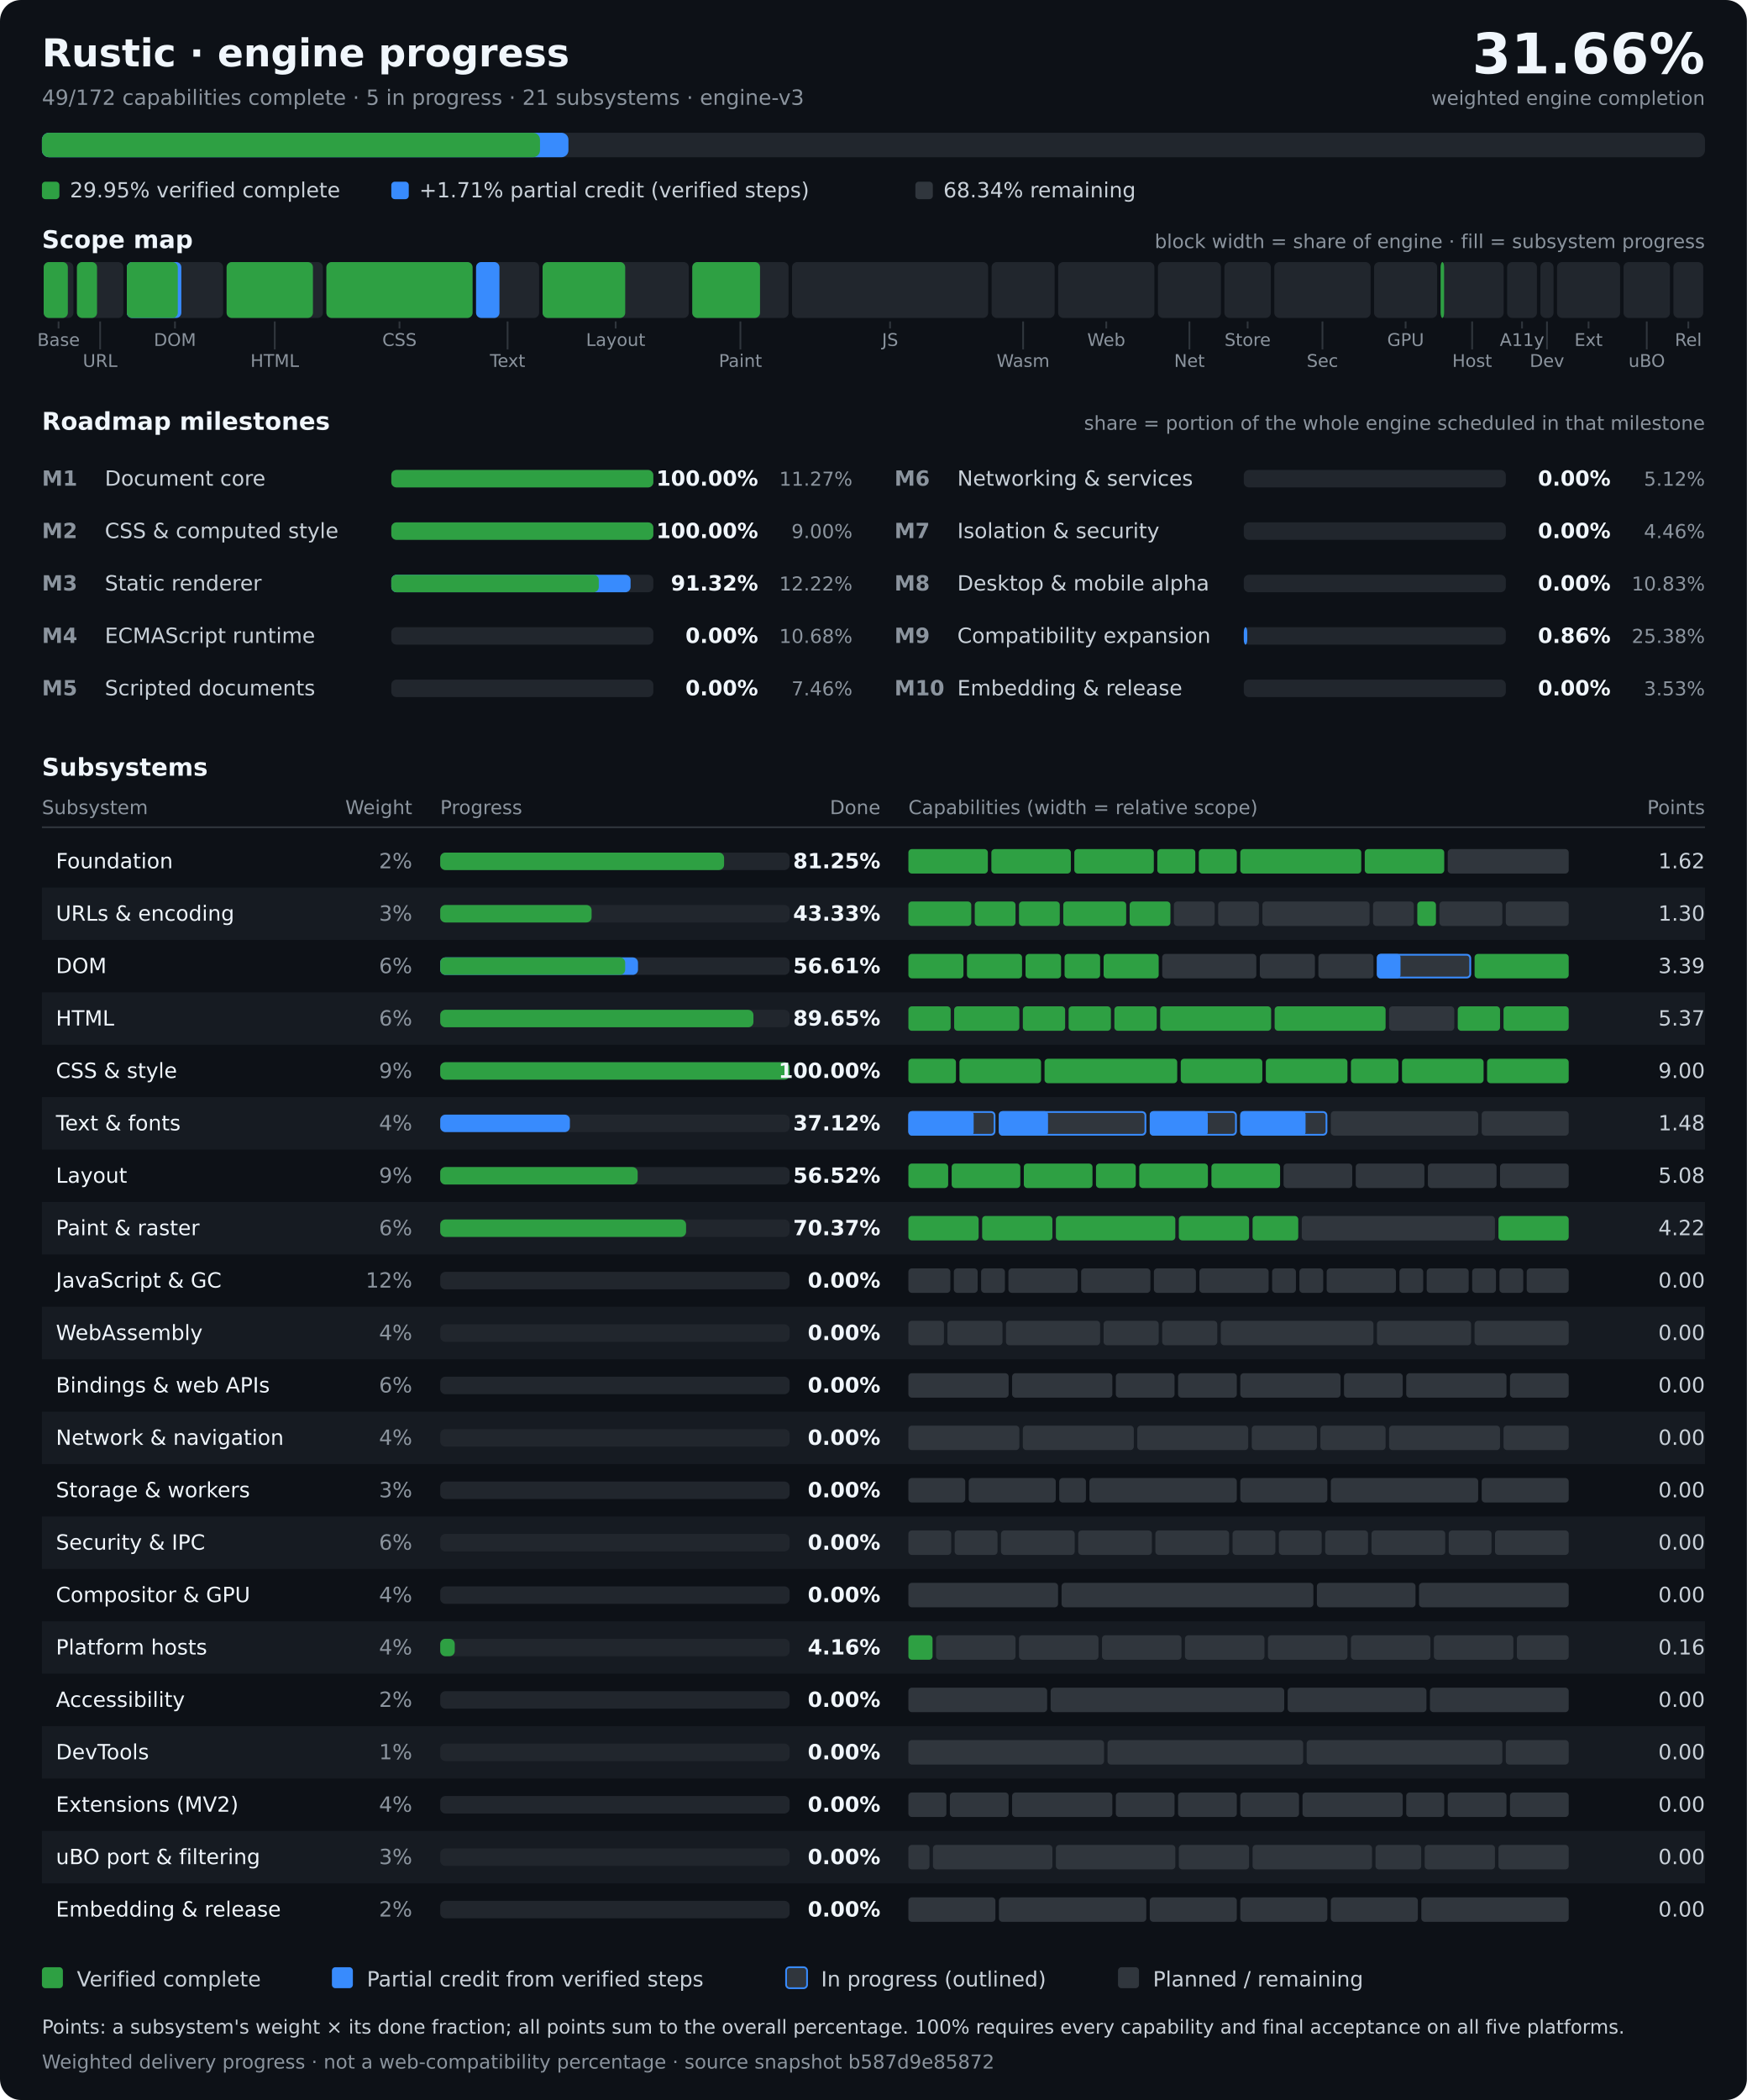
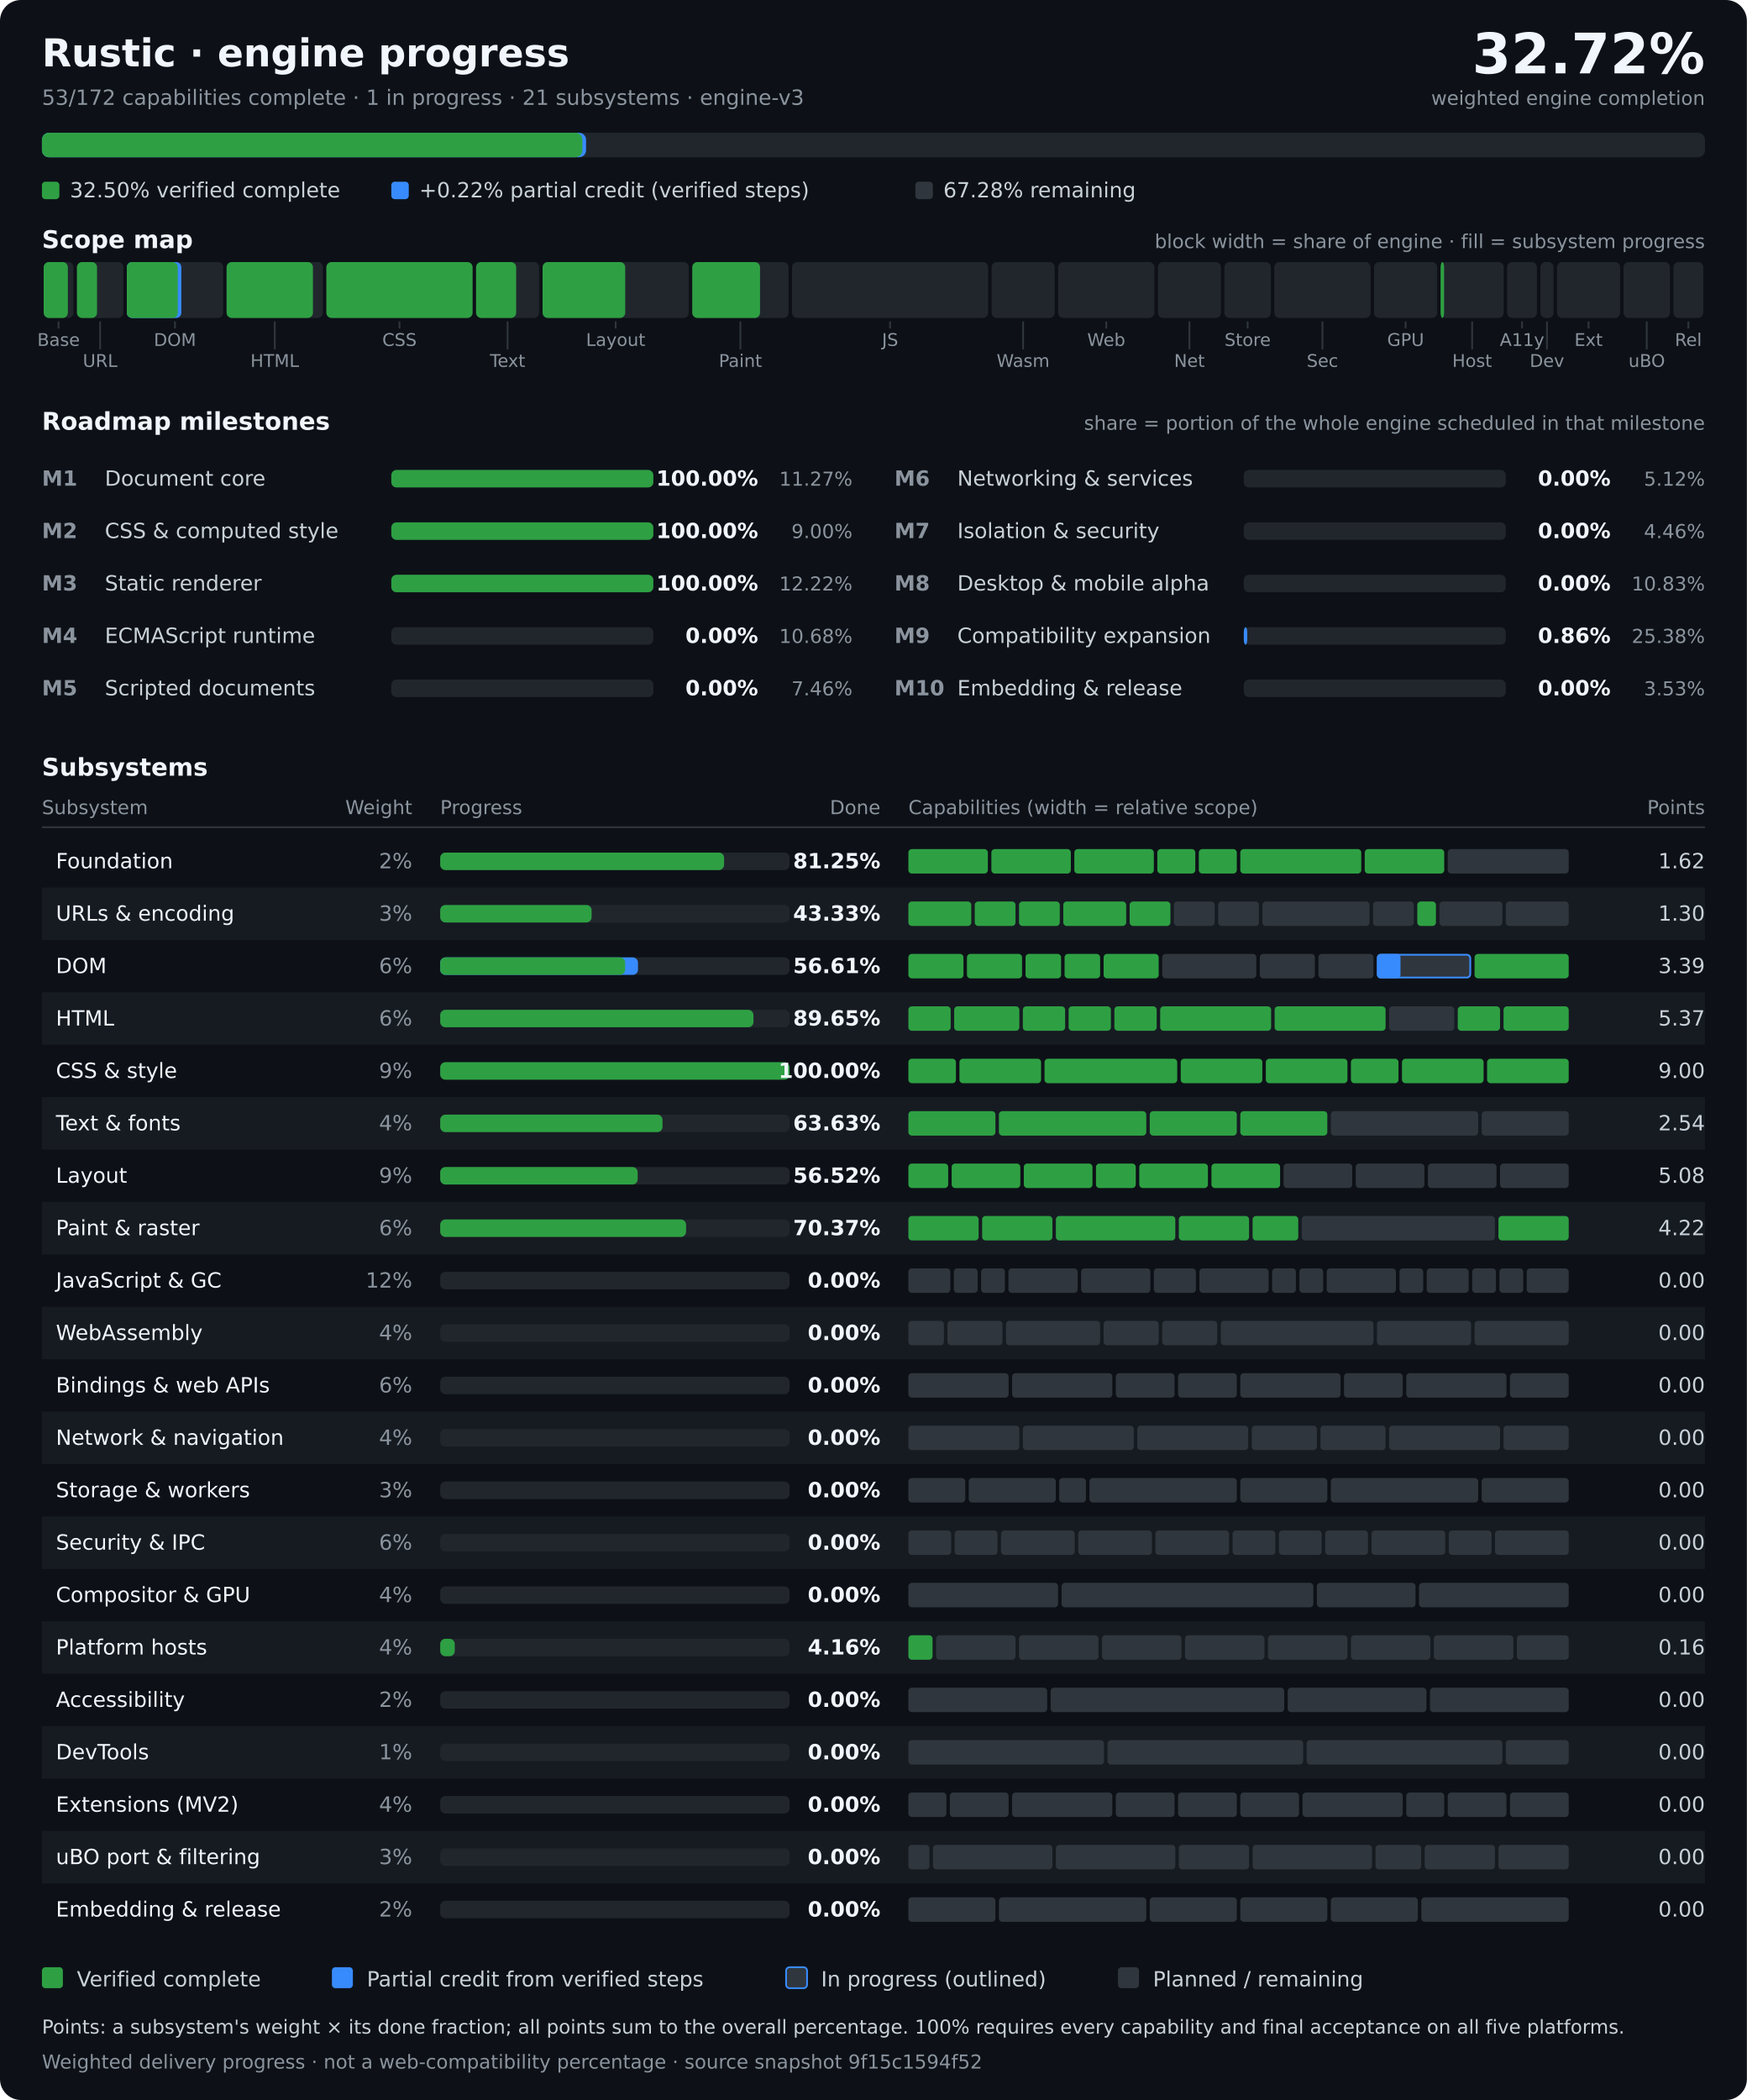
<svg xmlns="http://www.w3.org/2000/svg" width="1000" height="1202" viewBox="0 0 1000 1202" role="img" aria-labelledby="title desc">
  <rect width="1000" height="1202" rx="12" fill="#0d1117" />
  <g font-family="DejaVu Sans,Arial,sans-serif">
    <text x="24.00" y="38" fill="#f0f6fc" font-size="22" font-weight="700">Rustic · engine progress</text>
-     <text x="24.00" y="60" fill="#8b949e" font-size="12">49/172 capabilities complete · 5 in progress · 21 subsystems · engine-v3</text>
-     <text x="976.00" y="42" fill="#f0f6fc" font-size="32" text-anchor="end" font-weight="700">31.66%</text>
+     <text x="24.00" y="60" fill="#8b949e" font-size="12">53/172 capabilities complete · 1 in progress · 21 subsystems · engine-v3</text>
+     <text x="976.00" y="42" fill="#f0f6fc" font-size="32" text-anchor="end" font-weight="700">32.72%</text>
    <text x="976.00" y="60" fill="#8b949e" font-size="11" text-anchor="end">weighted engine completion</text>
    <rect x="24.00" y="76" width="952.00" height="14" rx="4" fill="#21262d" />
-     <rect x="24.00" y="76" width="301.40" height="14" rx="4" fill="#388bfd" />
-     <rect x="24.00" y="76" width="285.12" height="14" rx="4" fill="#2ea043" />
+     <rect x="24.00" y="76" width="311.49" height="14" rx="4" fill="#388bfd" />
+     <rect x="24.00" y="76" width="309.40" height="14" rx="4" fill="#2ea043" />
    <rect x="24" y="104" width="10" height="10" rx="2" fill="#2ea043" />
-     <text x="40.00" y="113" fill="#c9d1d9" font-size="12">29.95% verified complete</text>
+     <text x="40.00" y="113" fill="#c9d1d9" font-size="12">32.50% verified complete</text>
    <rect x="224" y="104" width="10" height="10" rx="2" fill="#388bfd" />
-     <text x="240.00" y="113" fill="#c9d1d9" font-size="12">+1.71% partial credit (verified steps)</text>
+     <text x="240.00" y="113" fill="#c9d1d9" font-size="12">+0.22% partial credit (verified steps)</text>
    <rect x="524" y="104" width="10" height="10" rx="2" fill="#30363d" />
-     <text x="540.00" y="113" fill="#c9d1d9" font-size="12">68.34% remaining</text>
+     <text x="540.00" y="113" fill="#c9d1d9" font-size="12">67.28% remaining</text>
    <text x="24.00" y="142" fill="#f0f6fc" font-size="14" font-weight="600">Scope map</text>
    <text x="976.00" y="142" fill="#8b949e" font-size="11" text-anchor="end">block width = share of engine · fill = subsystem progress</text>
    <g>
      <rect x="25.00" y="150" width="17.04" height="32" rx="3" fill="#21262d" />
      <rect x="25.00" y="150" width="13.84" height="32" rx="3" fill="#2ea043" />
      <rect x="33.02" y="184" width="1" height="4" fill="#30363d" />
      <text x="33.52" y="198" fill="#8b949e" font-size="10" text-anchor="middle">Base</text>
    </g>
    <g>
      <rect x="44.04" y="150" width="26.56" height="32" rx="3" fill="#21262d" />
      <rect x="44.04" y="150" width="11.51" height="32" rx="3" fill="#2ea043" />
      <rect x="56.82" y="184" width="1" height="16" fill="#30363d" />
      <text x="57.32" y="210" fill="#8b949e" font-size="10" text-anchor="middle">URL</text>
    </g>
    <g>
      <rect x="72.60" y="150" width="55.12" height="32" rx="3" fill="#21262d" />
      <rect x="72.60" y="150" width="31.20" height="32" rx="3" fill="#388bfd" />
      <rect x="72.60" y="150" width="29.18" height="32" rx="3" fill="#2ea043" />
      <rect x="99.66" y="184" width="1" height="4" fill="#30363d" />
      <text x="100.16" y="198" fill="#8b949e" font-size="10" text-anchor="middle">DOM</text>
    </g>
    <g>
      <rect x="129.72" y="150" width="55.12" height="32" rx="3" fill="#21262d" />
      <rect x="129.72" y="150" width="49.42" height="32" rx="3" fill="#2ea043" />
      <rect x="156.78" y="184" width="1" height="16" fill="#30363d" />
      <text x="157.28" y="210" fill="#8b949e" font-size="10" text-anchor="middle">HTML</text>
    </g>
    <g>
      <rect x="186.84" y="150" width="83.68" height="32" rx="3" fill="#21262d" />
      <rect x="186.84" y="150" width="83.68" height="32" rx="3" fill="#2ea043" />
      <rect x="228.18" y="184" width="1" height="4" fill="#30363d" />
      <text x="228.68" y="198" fill="#8b949e" font-size="10" text-anchor="middle">CSS</text>
    </g>
    <g>
      <rect x="272.52" y="150" width="36.08" height="32" rx="3" fill="#21262d" />
-       <rect x="272.52" y="150" width="13.39" height="32" rx="3" fill="#388bfd" />
+       <rect x="272.52" y="150" width="22.96" height="32" rx="3" fill="#2ea043" />
      <rect x="290.06" y="184" width="1" height="16" fill="#30363d" />
      <text x="290.56" y="210" fill="#8b949e" font-size="10" text-anchor="middle">Text</text>
    </g>
    <g>
      <rect x="310.60" y="150" width="83.68" height="32" rx="3" fill="#21262d" />
      <rect x="310.60" y="150" width="47.30" height="32" rx="3" fill="#2ea043" />
      <rect x="351.94" y="184" width="1" height="4" fill="#30363d" />
      <text x="352.44" y="198" fill="#8b949e" font-size="10" text-anchor="middle">Layout</text>
    </g>
    <g>
      <rect x="396.28" y="150" width="55.12" height="32" rx="3" fill="#21262d" />
      <rect x="396.28" y="150" width="38.79" height="32" rx="3" fill="#2ea043" />
      <rect x="423.34" y="184" width="1" height="16" fill="#30363d" />
      <text x="423.84" y="210" fill="#8b949e" font-size="10" text-anchor="middle">Paint</text>
    </g>
    <g>
      <rect x="453.40" y="150" width="112.24" height="32" rx="3" fill="#21262d" />
      <rect x="509.02" y="184" width="1" height="4" fill="#30363d" />
      <text x="509.52" y="198" fill="#8b949e" font-size="10" text-anchor="middle">JS</text>
    </g>
    <g>
      <rect x="567.64" y="150" width="36.08" height="32" rx="3" fill="#21262d" />
      <rect x="585.18" y="184" width="1" height="16" fill="#30363d" />
      <text x="585.68" y="210" fill="#8b949e" font-size="10" text-anchor="middle">Wasm</text>
    </g>
    <g>
      <rect x="605.72" y="150" width="55.12" height="32" rx="3" fill="#21262d" />
      <rect x="632.78" y="184" width="1" height="4" fill="#30363d" />
      <text x="633.28" y="198" fill="#8b949e" font-size="10" text-anchor="middle">Web</text>
    </g>
    <g>
      <rect x="662.84" y="150" width="36.08" height="32" rx="3" fill="#21262d" />
      <rect x="680.38" y="184" width="1" height="16" fill="#30363d" />
      <text x="680.88" y="210" fill="#8b949e" font-size="10" text-anchor="middle">Net</text>
    </g>
    <g>
      <rect x="700.92" y="150" width="26.56" height="32" rx="3" fill="#21262d" />
      <rect x="713.70" y="184" width="1" height="4" fill="#30363d" />
      <text x="714.20" y="198" fill="#8b949e" font-size="10" text-anchor="middle">Store</text>
    </g>
    <g>
      <rect x="729.48" y="150" width="55.12" height="32" rx="3" fill="#21262d" />
      <rect x="756.54" y="184" width="1" height="16" fill="#30363d" />
      <text x="757.04" y="210" fill="#8b949e" font-size="10" text-anchor="middle">Sec</text>
    </g>
    <g>
      <rect x="786.60" y="150" width="36.08" height="32" rx="3" fill="#21262d" />
      <rect x="804.14" y="184" width="1" height="4" fill="#30363d" />
      <text x="804.64" y="198" fill="#8b949e" font-size="10" text-anchor="middle">GPU</text>
    </g>
    <g>
      <rect x="824.68" y="150" width="36.08" height="32" rx="3" fill="#21262d" />
      <rect x="824.68" y="150" width="2.00" height="32" rx="3" fill="#2ea043" />
      <rect x="842.22" y="184" width="1" height="16" fill="#30363d" />
      <text x="842.72" y="210" fill="#8b949e" font-size="10" text-anchor="middle">Host</text>
    </g>
    <g>
      <rect x="862.76" y="150" width="17.04" height="32" rx="3" fill="#21262d" />
      <rect x="870.78" y="184" width="1" height="4" fill="#30363d" />
      <text x="871.28" y="198" fill="#8b949e" font-size="10" text-anchor="middle">A11y</text>
    </g>
    <g>
      <rect x="881.80" y="150" width="7.52" height="32" rx="3" fill="#21262d" />
      <rect x="885.06" y="184" width="1" height="16" fill="#30363d" />
      <text x="885.56" y="210" fill="#8b949e" font-size="10" text-anchor="middle">Dev</text>
    </g>
    <g>
      <rect x="891.32" y="150" width="36.08" height="32" rx="3" fill="#21262d" />
      <rect x="908.86" y="184" width="1" height="4" fill="#30363d" />
      <text x="909.36" y="198" fill="#8b949e" font-size="10" text-anchor="middle">Ext</text>
    </g>
    <g>
      <rect x="929.40" y="150" width="26.56" height="32" rx="3" fill="#21262d" />
      <rect x="942.18" y="184" width="1" height="16" fill="#30363d" />
      <text x="942.68" y="210" fill="#8b949e" font-size="10" text-anchor="middle">uBO</text>
    </g>
    <g>
      <rect x="957.96" y="150" width="17.04" height="32" rx="3" fill="#21262d" />
      <rect x="965.98" y="184" width="1" height="4" fill="#30363d" />
      <text x="966.48" y="198" fill="#8b949e" font-size="10" text-anchor="middle">Rel</text>
    </g>
    <text x="24.00" y="246" fill="#f0f6fc" font-size="14" font-weight="600">Roadmap milestones</text>
    <text x="976.00" y="246" fill="#8b949e" font-size="11" text-anchor="end">share = portion of the whole engine scheduled in that milestone</text>
    <g>
      <text x="24.00" y="278" fill="#8b949e" font-size="12" font-weight="600">M1</text>
      <text x="60.00" y="278" fill="#c9d1d9" font-size="12">Document core</text>
      <rect x="224.00" y="269" width="150.00" height="10" rx="3" fill="#21262d" />
      <rect x="224.00" y="269" width="150.00" height="10" rx="3" fill="#2ea043" />
      <text x="434.00" y="278" fill="#f0f6fc" font-size="12" text-anchor="end" font-weight="600">100.00%</text>
      <text x="488.00" y="278" fill="#8b949e" font-size="11" text-anchor="end">11.27%</text>
    </g>
    <g>
      <text x="24.00" y="308" fill="#8b949e" font-size="12" font-weight="600">M2</text>
      <text x="60.00" y="308" fill="#c9d1d9" font-size="12">CSS &amp; computed style</text>
      <rect x="224.00" y="299" width="150.00" height="10" rx="3" fill="#21262d" />
      <rect x="224.00" y="299" width="150.00" height="10" rx="3" fill="#2ea043" />
      <text x="434.00" y="308" fill="#f0f6fc" font-size="12" text-anchor="end" font-weight="600">100.00%</text>
      <text x="488.00" y="308" fill="#8b949e" font-size="11" text-anchor="end">9.00%</text>
    </g>
    <g>
      <text x="24.00" y="338" fill="#8b949e" font-size="12" font-weight="600">M3</text>
      <text x="60.00" y="338" fill="#c9d1d9" font-size="12">Static renderer</text>
      <rect x="224.00" y="329" width="150.00" height="10" rx="3" fill="#21262d" />
-       <rect x="224.00" y="329" width="136.98" height="10" rx="3" fill="#388bfd" />
-       <rect x="224.00" y="329" width="118.77" height="10" rx="3" fill="#2ea043" />
-       <text x="434.00" y="338" fill="#f0f6fc" font-size="12" text-anchor="end" font-weight="600">91.32%</text>
+       <rect x="224.00" y="329" width="150.00" height="10" rx="3" fill="#2ea043" />
+       <text x="434.00" y="338" fill="#f0f6fc" font-size="12" text-anchor="end" font-weight="600">100.00%</text>
      <text x="488.00" y="338" fill="#8b949e" font-size="11" text-anchor="end">12.22%</text>
    </g>
    <g>
      <text x="24.00" y="368" fill="#8b949e" font-size="12" font-weight="600">M4</text>
      <text x="60.00" y="368" fill="#c9d1d9" font-size="12">ECMAScript runtime</text>
      <rect x="224.00" y="359" width="150.00" height="10" rx="3" fill="#21262d" />
      <text x="434.00" y="368" fill="#f0f6fc" font-size="12" text-anchor="end" font-weight="600">0.00%</text>
      <text x="488.00" y="368" fill="#8b949e" font-size="11" text-anchor="end">10.68%</text>
    </g>
    <g>
      <text x="24.00" y="398" fill="#8b949e" font-size="12" font-weight="600">M5</text>
      <text x="60.00" y="398" fill="#c9d1d9" font-size="12">Scripted documents</text>
      <rect x="224.00" y="389" width="150.00" height="10" rx="3" fill="#21262d" />
      <text x="434.00" y="398" fill="#f0f6fc" font-size="12" text-anchor="end" font-weight="600">0.00%</text>
      <text x="488.00" y="398" fill="#8b949e" font-size="11" text-anchor="end">7.46%</text>
    </g>
    <g>
      <text x="512.00" y="278" fill="#8b949e" font-size="12" font-weight="600">M6</text>
      <text x="548.00" y="278" fill="#c9d1d9" font-size="12">Networking &amp; services</text>
      <rect x="712.00" y="269" width="150.00" height="10" rx="3" fill="#21262d" />
      <text x="922.00" y="278" fill="#f0f6fc" font-size="12" text-anchor="end" font-weight="600">0.00%</text>
      <text x="976.00" y="278" fill="#8b949e" font-size="11" text-anchor="end">5.12%</text>
    </g>
    <g>
      <text x="512.00" y="308" fill="#8b949e" font-size="12" font-weight="600">M7</text>
      <text x="548.00" y="308" fill="#c9d1d9" font-size="12">Isolation &amp; security</text>
      <rect x="712.00" y="299" width="150.00" height="10" rx="3" fill="#21262d" />
      <text x="922.00" y="308" fill="#f0f6fc" font-size="12" text-anchor="end" font-weight="600">0.00%</text>
      <text x="976.00" y="308" fill="#8b949e" font-size="11" text-anchor="end">4.46%</text>
    </g>
    <g>
      <text x="512.00" y="338" fill="#8b949e" font-size="12" font-weight="600">M8</text>
      <text x="548.00" y="338" fill="#c9d1d9" font-size="12">Desktop &amp; mobile alpha</text>
      <rect x="712.00" y="329" width="150.00" height="10" rx="3" fill="#21262d" />
      <text x="922.00" y="338" fill="#f0f6fc" font-size="12" text-anchor="end" font-weight="600">0.00%</text>
      <text x="976.00" y="338" fill="#8b949e" font-size="11" text-anchor="end">10.83%</text>
    </g>
    <g>
      <text x="512.00" y="368" fill="#8b949e" font-size="12" font-weight="600">M9</text>
      <text x="548.00" y="368" fill="#c9d1d9" font-size="12">Compatibility expansion</text>
      <rect x="712.00" y="359" width="150.00" height="10" rx="3" fill="#21262d" />
      <rect x="712.00" y="359" width="2.00" height="10" rx="3" fill="#388bfd" />
      <text x="922.00" y="368" fill="#f0f6fc" font-size="12" text-anchor="end" font-weight="600">0.86%</text>
      <text x="976.00" y="368" fill="#8b949e" font-size="11" text-anchor="end">25.38%</text>
    </g>
    <g>
      <text x="512.00" y="398" fill="#8b949e" font-size="12" font-weight="600">M10</text>
      <text x="548.00" y="398" fill="#c9d1d9" font-size="12">Embedding &amp; release</text>
      <rect x="712.00" y="389" width="150.00" height="10" rx="3" fill="#21262d" />
      <text x="922.00" y="398" fill="#f0f6fc" font-size="12" text-anchor="end" font-weight="600">0.00%</text>
      <text x="976.00" y="398" fill="#8b949e" font-size="11" text-anchor="end">3.53%</text>
    </g>
    <text x="24.00" y="444" fill="#f0f6fc" font-size="14" font-weight="600">Subsystems</text>
    <text x="24.00" y="466" fill="#8b949e" font-size="11">Subsystem</text>
    <text x="236.00" y="466" fill="#8b949e" font-size="11" text-anchor="end">Weight</text>
    <text x="252.00" y="466" fill="#8b949e" font-size="11">Progress</text>
    <text x="504.00" y="466" fill="#8b949e" font-size="11" text-anchor="end">Done</text>
    <text x="520.00" y="466" fill="#8b949e" font-size="11">Capabilities (width = relative scope)</text>
    <text x="976.00" y="466" fill="#8b949e" font-size="11" text-anchor="end">Points</text>
    <rect x="24" y="473" width="952" height="1" fill="#30363d" />
    <g>
      <text x="32.00" y="497" fill="#f0f6fc" font-size="12">Foundation</text>
      <text x="236.00" y="497" fill="#8b949e" font-size="12" text-anchor="end">2%</text>
      <rect x="252.00" y="488" width="200.00" height="10" rx="3" fill="#21262d" />
      <rect x="252.00" y="488" width="162.50" height="10" rx="3" fill="#2ea043" />
      <text x="504.00" y="497" fill="#f0f6fc" font-size="12" text-anchor="end" font-weight="600">81.25%</text>
      <g>
        <rect x="520.00" y="486" width="45.50" height="14" rx="2" fill="#2ea043" />
      </g>
      <g>
        <rect x="567.50" y="486" width="45.50" height="14" rx="2" fill="#2ea043" />
      </g>
      <g>
        <rect x="615.00" y="486" width="45.50" height="14" rx="2" fill="#2ea043" />
      </g>
      <g>
        <rect x="662.50" y="486" width="21.75" height="14" rx="2" fill="#2ea043" />
      </g>
      <g>
        <rect x="686.25" y="486" width="21.75" height="14" rx="2" fill="#2ea043" />
      </g>
      <g>
        <rect x="710.00" y="486" width="69.25" height="14" rx="2" fill="#2ea043" />
      </g>
      <g>
        <rect x="781.25" y="486" width="45.50" height="14" rx="2" fill="#2ea043" />
      </g>
      <g>
        <rect x="828.75" y="486" width="69.25" height="14" rx="2" fill="#30363d" />
      </g>
      <text x="976.00" y="497" fill="#c9d1d9" font-size="12" text-anchor="end">1.62</text>
    </g>
    <g>
      <rect x="24" y="508" width="952" height="30" fill="#161b22" />
      <text x="32.00" y="527" fill="#f0f6fc" font-size="12">URLs &amp; encoding</text>
      <text x="236.00" y="527" fill="#8b949e" font-size="12" text-anchor="end">3%</text>
      <rect x="252.00" y="518" width="200.00" height="10" rx="3" fill="#21262d" />
      <rect x="252.00" y="518" width="86.66" height="10" rx="3" fill="#2ea043" />
      <text x="504.00" y="527" fill="#f0f6fc" font-size="12" text-anchor="end" font-weight="600">43.33%</text>
      <g>
        <rect x="520.00" y="516" width="36.00" height="14" rx="2" fill="#2ea043" />
      </g>
      <g>
        <rect x="558.00" y="516" width="23.33" height="14" rx="2" fill="#2ea043" />
      </g>
      <g>
        <rect x="583.33" y="516" width="23.33" height="14" rx="2" fill="#2ea043" />
      </g>
      <g>
        <rect x="608.67" y="516" width="36.00" height="14" rx="2" fill="#2ea043" />
      </g>
      <g>
        <rect x="646.67" y="516" width="23.33" height="14" rx="2" fill="#2ea043" />
      </g>
      <g>
        <rect x="672.00" y="516" width="23.33" height="14" rx="2" fill="#30363d" />
      </g>
      <g>
        <rect x="697.33" y="516" width="23.33" height="14" rx="2" fill="#30363d" />
      </g>
      <g>
        <rect x="722.67" y="516" width="61.33" height="14" rx="2" fill="#30363d" />
      </g>
      <g>
        <rect x="786.00" y="516" width="23.33" height="14" rx="2" fill="#30363d" />
      </g>
      <g>
        <rect x="811.33" y="516" width="10.67" height="14" rx="2" fill="#2ea043" />
      </g>
      <g>
        <rect x="824.00" y="516" width="36.00" height="14" rx="2" fill="#30363d" />
      </g>
      <g>
        <rect x="862.00" y="516" width="36.00" height="14" rx="2" fill="#30363d" />
      </g>
      <text x="976.00" y="527" fill="#c9d1d9" font-size="12" text-anchor="end">1.30</text>
    </g>
    <g>
      <text x="32.00" y="557" fill="#f0f6fc" font-size="12">DOM</text>
      <text x="236.00" y="557" fill="#8b949e" font-size="12" text-anchor="end">6%</text>
      <rect x="252.00" y="548" width="200.00" height="10" rx="3" fill="#21262d" />
      <rect x="252.00" y="548" width="113.22" height="10" rx="3" fill="#388bfd" />
      <rect x="252.00" y="548" width="105.88" height="10" rx="3" fill="#2ea043" />
      <text x="504.00" y="557" fill="#f0f6fc" font-size="12" text-anchor="end" font-weight="600">56.61%</text>
      <g>
        <rect x="520.00" y="546" width="31.53" height="14" rx="2" fill="#2ea043" />
      </g>
      <g>
        <rect x="553.53" y="546" width="31.53" height="14" rx="2" fill="#2ea043" />
      </g>
      <g>
        <rect x="587.06" y="546" width="20.35" height="14" rx="2" fill="#2ea043" />
      </g>
      <g>
        <rect x="609.41" y="546" width="20.35" height="14" rx="2" fill="#2ea043" />
      </g>
      <g>
        <rect x="631.76" y="546" width="31.53" height="14" rx="2" fill="#2ea043" />
      </g>
      <g>
        <rect x="665.29" y="546" width="53.88" height="14" rx="2" fill="#30363d" />
      </g>
      <g>
        <rect x="721.18" y="546" width="31.53" height="14" rx="2" fill="#30363d" />
      </g>
      <g>
        <rect x="754.71" y="546" width="31.53" height="14" rx="2" fill="#30363d" />
      </g>
      <g>
        <rect x="788.24" y="546" width="53.88" height="14" rx="2" fill="#30363d" />
        <rect x="788.24" y="546" width="13.47" height="14" rx="2" fill="#388bfd" />
        <rect x="788.74" y="546.5" width="52.88" height="13" rx="2" fill="none" stroke="#388bfd" />
      </g>
      <g>
        <rect x="844.12" y="546" width="53.88" height="14" rx="2" fill="#2ea043" />
      </g>
      <text x="976.00" y="557" fill="#c9d1d9" font-size="12" text-anchor="end">3.39</text>
    </g>
    <g>
      <rect x="24" y="568" width="952" height="30" fill="#161b22" />
      <text x="32.00" y="587" fill="#f0f6fc" font-size="12">HTML</text>
      <text x="236.00" y="587" fill="#8b949e" font-size="12" text-anchor="end">6%</text>
      <rect x="252.00" y="578" width="200.00" height="10" rx="3" fill="#21262d" />
      <rect x="252.00" y="578" width="179.30" height="10" rx="3" fill="#2ea043" />
      <text x="504.00" y="587" fill="#f0f6fc" font-size="12" text-anchor="end" font-weight="600">89.65%</text>
      <g>
        <rect x="520.00" y="576" width="24.21" height="14" rx="2" fill="#2ea043" />
      </g>
      <g>
        <rect x="546.21" y="576" width="37.31" height="14" rx="2" fill="#2ea043" />
      </g>
      <g>
        <rect x="585.52" y="576" width="24.21" height="14" rx="2" fill="#2ea043" />
      </g>
      <g>
        <rect x="611.72" y="576" width="24.21" height="14" rx="2" fill="#2ea043" />
      </g>
      <g>
        <rect x="637.93" y="576" width="24.21" height="14" rx="2" fill="#2ea043" />
      </g>
      <g>
        <rect x="664.14" y="576" width="63.52" height="14" rx="2" fill="#2ea043" />
      </g>
      <g>
        <rect x="729.66" y="576" width="63.52" height="14" rx="2" fill="#2ea043" />
      </g>
      <g>
        <rect x="795.17" y="576" width="37.31" height="14" rx="2" fill="#30363d" />
      </g>
      <g>
        <rect x="834.48" y="576" width="24.21" height="14" rx="2" fill="#2ea043" />
      </g>
      <g>
        <rect x="860.69" y="576" width="37.31" height="14" rx="2" fill="#2ea043" />
      </g>
      <text x="976.00" y="587" fill="#c9d1d9" font-size="12" text-anchor="end">5.37</text>
    </g>
    <g>
      <text x="32.00" y="617" fill="#f0f6fc" font-size="12">CSS &amp; style</text>
      <text x="236.00" y="617" fill="#8b949e" font-size="12" text-anchor="end">9%</text>
      <rect x="252.00" y="608" width="200.00" height="10" rx="3" fill="#21262d" />
      <rect x="252.00" y="608" width="200.00" height="10" rx="3" fill="#2ea043" />
      <text x="504.00" y="617" fill="#f0f6fc" font-size="12" text-anchor="end" font-weight="600">100.00%</text>
      <g>
        <rect x="520.00" y="606" width="27.23" height="14" rx="2" fill="#2ea043" />
      </g>
      <g>
        <rect x="549.23" y="606" width="46.72" height="14" rx="2" fill="#2ea043" />
      </g>
      <g>
        <rect x="597.95" y="606" width="75.95" height="14" rx="2" fill="#2ea043" />
      </g>
      <g>
        <rect x="675.90" y="606" width="46.72" height="14" rx="2" fill="#2ea043" />
      </g>
      <g>
        <rect x="724.62" y="606" width="46.72" height="14" rx="2" fill="#2ea043" />
      </g>
      <g>
        <rect x="773.33" y="606" width="27.23" height="14" rx="2" fill="#2ea043" />
      </g>
      <g>
        <rect x="802.56" y="606" width="46.72" height="14" rx="2" fill="#2ea043" />
      </g>
      <g>
        <rect x="851.28" y="606" width="46.72" height="14" rx="2" fill="#2ea043" />
      </g>
      <text x="976.00" y="617" fill="#c9d1d9" font-size="12" text-anchor="end">9.00</text>
    </g>
    <g>
      <rect x="24" y="628" width="952" height="30" fill="#161b22" />
      <text x="32.00" y="647" fill="#f0f6fc" font-size="12">Text &amp; fonts</text>
      <text x="236.00" y="647" fill="#8b949e" font-size="12" text-anchor="end">4%</text>
      <rect x="252.00" y="638" width="200.00" height="10" rx="3" fill="#21262d" />
-       <rect x="252.00" y="638" width="74.24" height="10" rx="3" fill="#388bfd" />
-       <text x="504.00" y="647" fill="#f0f6fc" font-size="12" text-anchor="end" font-weight="600">37.12%</text>
-       <g>
-         <rect x="520.00" y="636" width="49.82" height="14" rx="2" fill="#30363d" />
-         <rect x="520.00" y="636" width="37.36" height="14" rx="2" fill="#388bfd" />
-         <rect x="520.50" y="636.5" width="48.82" height="13" rx="2" fill="none" stroke="#388bfd" />
-       </g>
-       <g>
-         <rect x="571.82" y="636" width="84.36" height="14" rx="2" fill="#30363d" />
-         <rect x="571.82" y="636" width="28.12" height="14" rx="2" fill="#388bfd" />
-         <rect x="572.32" y="636.5" width="83.36" height="13" rx="2" fill="none" stroke="#388bfd" />
-       </g>
-       <g>
-         <rect x="658.18" y="636" width="49.82" height="14" rx="2" fill="#30363d" />
-         <rect x="658.18" y="636" width="33.21" height="14" rx="2" fill="#388bfd" />
-         <rect x="658.68" y="636.5" width="48.82" height="13" rx="2" fill="none" stroke="#388bfd" />
-       </g>
-       <g>
-         <rect x="710.00" y="636" width="49.82" height="14" rx="2" fill="#30363d" />
-         <rect x="710.00" y="636" width="37.36" height="14" rx="2" fill="#388bfd" />
-         <rect x="710.50" y="636.5" width="48.82" height="13" rx="2" fill="none" stroke="#388bfd" />
+       <rect x="252.00" y="638" width="127.26" height="10" rx="3" fill="#2ea043" />
+       <text x="504.00" y="647" fill="#f0f6fc" font-size="12" text-anchor="end" font-weight="600">63.63%</text>
+       <g>
+         <rect x="520.00" y="636" width="49.82" height="14" rx="2" fill="#2ea043" />
+       </g>
+       <g>
+         <rect x="571.82" y="636" width="84.36" height="14" rx="2" fill="#2ea043" />
+       </g>
+       <g>
+         <rect x="658.18" y="636" width="49.82" height="14" rx="2" fill="#2ea043" />
+       </g>
+       <g>
+         <rect x="710.00" y="636" width="49.82" height="14" rx="2" fill="#2ea043" />
      </g>
      <g>
        <rect x="761.82" y="636" width="84.36" height="14" rx="2" fill="#30363d" />
      </g>
      <g>
        <rect x="848.18" y="636" width="49.82" height="14" rx="2" fill="#30363d" />
      </g>
-       <text x="976.00" y="647" fill="#c9d1d9" font-size="12" text-anchor="end">1.48</text>
+       <text x="976.00" y="647" fill="#c9d1d9" font-size="12" text-anchor="end">2.54</text>
    </g>
    <g>
      <text x="32.00" y="677" fill="#f0f6fc" font-size="12">Layout</text>
      <text x="236.00" y="677" fill="#8b949e" font-size="12" text-anchor="end">9%</text>
      <rect x="252.00" y="668" width="200.00" height="10" rx="3" fill="#21262d" />
      <rect x="252.00" y="668" width="113.04" height="10" rx="3" fill="#2ea043" />
      <text x="504.00" y="677" fill="#f0f6fc" font-size="12" text-anchor="end" font-weight="600">56.52%</text>
      <g>
        <rect x="520.00" y="666" width="22.78" height="14" rx="2" fill="#2ea043" />
      </g>
      <g>
        <rect x="544.78" y="666" width="39.30" height="14" rx="2" fill="#2ea043" />
      </g>
      <g>
        <rect x="586.09" y="666" width="39.30" height="14" rx="2" fill="#2ea043" />
      </g>
      <g>
        <rect x="627.39" y="666" width="22.78" height="14" rx="2" fill="#2ea043" />
      </g>
      <g>
        <rect x="652.17" y="666" width="39.30" height="14" rx="2" fill="#2ea043" />
      </g>
      <g>
        <rect x="693.48" y="666" width="39.30" height="14" rx="2" fill="#2ea043" />
      </g>
      <g>
        <rect x="734.78" y="666" width="39.30" height="14" rx="2" fill="#30363d" />
      </g>
      <g>
        <rect x="776.09" y="666" width="39.30" height="14" rx="2" fill="#30363d" />
      </g>
      <g>
        <rect x="817.39" y="666" width="39.30" height="14" rx="2" fill="#30363d" />
      </g>
      <g>
        <rect x="858.70" y="666" width="39.30" height="14" rx="2" fill="#30363d" />
      </g>
      <text x="976.00" y="677" fill="#c9d1d9" font-size="12" text-anchor="end">5.08</text>
    </g>
    <g>
      <rect x="24" y="688" width="952" height="30" fill="#161b22" />
      <text x="32.00" y="707" fill="#f0f6fc" font-size="12">Paint &amp; raster</text>
      <text x="236.00" y="707" fill="#8b949e" font-size="12" text-anchor="end">6%</text>
      <rect x="252.00" y="698" width="200.00" height="10" rx="3" fill="#21262d" />
      <rect x="252.00" y="698" width="140.74" height="10" rx="3" fill="#2ea043" />
      <text x="504.00" y="707" fill="#f0f6fc" font-size="12" text-anchor="end" font-weight="600">70.37%</text>
      <g>
        <rect x="520.00" y="696" width="40.22" height="14" rx="2" fill="#2ea043" />
      </g>
      <g>
        <rect x="562.22" y="696" width="40.22" height="14" rx="2" fill="#2ea043" />
      </g>
      <g>
        <rect x="604.44" y="696" width="68.37" height="14" rx="2" fill="#2ea043" />
      </g>
      <g>
        <rect x="674.81" y="696" width="40.22" height="14" rx="2" fill="#2ea043" />
      </g>
      <g>
        <rect x="717.04" y="696" width="26.15" height="14" rx="2" fill="#2ea043" />
      </g>
      <g>
        <rect x="745.19" y="696" width="110.59" height="14" rx="2" fill="#30363d" />
      </g>
      <g>
        <rect x="857.78" y="696" width="40.22" height="14" rx="2" fill="#2ea043" />
      </g>
      <text x="976.00" y="707" fill="#c9d1d9" font-size="12" text-anchor="end">4.22</text>
    </g>
    <g>
      <text x="32.00" y="737" fill="#f0f6fc" font-size="12">JavaScript &amp; GC</text>
      <text x="236.00" y="737" fill="#8b949e" font-size="12" text-anchor="end">12%</text>
      <rect x="252.00" y="728" width="200.00" height="10" rx="3" fill="#21262d" />
      <text x="504.00" y="737" fill="#f0f6fc" font-size="12" text-anchor="end" font-weight="600">0.00%</text>
      <g>
        <rect x="520.00" y="726" width="24.03" height="14" rx="2" fill="#30363d" />
      </g>
      <g>
        <rect x="546.03" y="726" width="13.62" height="14" rx="2" fill="#30363d" />
      </g>
      <g>
        <rect x="561.64" y="726" width="13.62" height="14" rx="2" fill="#30363d" />
      </g>
      <g>
        <rect x="577.26" y="726" width="39.64" height="14" rx="2" fill="#30363d" />
      </g>
      <g>
        <rect x="618.90" y="726" width="39.64" height="14" rx="2" fill="#30363d" />
      </g>
      <g>
        <rect x="660.55" y="726" width="24.03" height="14" rx="2" fill="#30363d" />
      </g>
      <g>
        <rect x="686.58" y="726" width="39.64" height="14" rx="2" fill="#30363d" />
      </g>
      <g>
        <rect x="728.22" y="726" width="13.62" height="14" rx="2" fill="#30363d" />
      </g>
      <g>
        <rect x="743.84" y="726" width="13.62" height="14" rx="2" fill="#30363d" />
      </g>
      <g>
        <rect x="759.45" y="726" width="39.64" height="14" rx="2" fill="#30363d" />
      </g>
      <g>
        <rect x="801.10" y="726" width="13.62" height="14" rx="2" fill="#30363d" />
      </g>
      <g>
        <rect x="816.71" y="726" width="24.03" height="14" rx="2" fill="#30363d" />
      </g>
      <g>
        <rect x="842.74" y="726" width="13.62" height="14" rx="2" fill="#30363d" />
      </g>
      <g>
        <rect x="858.36" y="726" width="13.62" height="14" rx="2" fill="#30363d" />
      </g>
      <g>
        <rect x="873.97" y="726" width="24.03" height="14" rx="2" fill="#30363d" />
      </g>
      <text x="976.00" y="737" fill="#c9d1d9" font-size="12" text-anchor="end">0.00</text>
    </g>
    <g>
      <rect x="24" y="748" width="952" height="30" fill="#161b22" />
      <text x="32.00" y="767" fill="#f0f6fc" font-size="12">WebAssembly</text>
      <text x="236.00" y="767" fill="#8b949e" font-size="12" text-anchor="end">4%</text>
      <rect x="252.00" y="758" width="200.00" height="10" rx="3" fill="#21262d" />
      <text x="504.00" y="767" fill="#f0f6fc" font-size="12" text-anchor="end" font-weight="600">0.00%</text>
      <g>
        <rect x="520.00" y="756" width="20.35" height="14" rx="2" fill="#30363d" />
      </g>
      <g>
        <rect x="542.35" y="756" width="31.53" height="14" rx="2" fill="#30363d" />
      </g>
      <g>
        <rect x="575.88" y="756" width="53.88" height="14" rx="2" fill="#30363d" />
      </g>
      <g>
        <rect x="631.76" y="756" width="31.53" height="14" rx="2" fill="#30363d" />
      </g>
      <g>
        <rect x="665.29" y="756" width="31.53" height="14" rx="2" fill="#30363d" />
      </g>
      <g>
        <rect x="698.82" y="756" width="87.41" height="14" rx="2" fill="#30363d" />
      </g>
      <g>
        <rect x="788.24" y="756" width="53.88" height="14" rx="2" fill="#30363d" />
      </g>
      <g>
        <rect x="844.12" y="756" width="53.88" height="14" rx="2" fill="#30363d" />
      </g>
      <text x="976.00" y="767" fill="#c9d1d9" font-size="12" text-anchor="end">0.00</text>
    </g>
    <g>
      <text x="32.00" y="797" fill="#f0f6fc" font-size="12">Bindings &amp; web APIs</text>
      <text x="236.00" y="797" fill="#8b949e" font-size="12" text-anchor="end">6%</text>
      <rect x="252.00" y="788" width="200.00" height="10" rx="3" fill="#21262d" />
      <text x="504.00" y="797" fill="#f0f6fc" font-size="12" text-anchor="end" font-weight="600">0.00%</text>
      <g>
        <rect x="520.00" y="786" width="57.38" height="14" rx="2" fill="#30363d" />
      </g>
      <g>
        <rect x="579.38" y="786" width="57.38" height="14" rx="2" fill="#30363d" />
      </g>
      <g>
        <rect x="638.75" y="786" width="33.62" height="14" rx="2" fill="#30363d" />
      </g>
      <g>
        <rect x="674.38" y="786" width="33.62" height="14" rx="2" fill="#30363d" />
      </g>
      <g>
        <rect x="710.00" y="786" width="57.38" height="14" rx="2" fill="#30363d" />
      </g>
      <g>
        <rect x="769.38" y="786" width="33.62" height="14" rx="2" fill="#30363d" />
      </g>
      <g>
        <rect x="805.00" y="786" width="57.38" height="14" rx="2" fill="#30363d" />
      </g>
      <g>
        <rect x="864.38" y="786" width="33.62" height="14" rx="2" fill="#30363d" />
      </g>
      <text x="976.00" y="797" fill="#c9d1d9" font-size="12" text-anchor="end">0.00</text>
    </g>
    <g>
      <rect x="24" y="808" width="952" height="30" fill="#161b22" />
      <text x="32.00" y="827" fill="#f0f6fc" font-size="12">Network &amp; navigation</text>
      <text x="236.00" y="827" fill="#8b949e" font-size="12" text-anchor="end">4%</text>
      <rect x="252.00" y="818" width="200.00" height="10" rx="3" fill="#21262d" />
      <text x="504.00" y="827" fill="#f0f6fc" font-size="12" text-anchor="end" font-weight="600">0.00%</text>
      <g>
        <rect x="520.00" y="816" width="63.52" height="14" rx="2" fill="#30363d" />
      </g>
      <g>
        <rect x="585.52" y="816" width="63.52" height="14" rx="2" fill="#30363d" />
      </g>
      <g>
        <rect x="651.03" y="816" width="63.52" height="14" rx="2" fill="#30363d" />
      </g>
      <g>
        <rect x="716.55" y="816" width="37.31" height="14" rx="2" fill="#30363d" />
      </g>
      <g>
        <rect x="755.86" y="816" width="37.31" height="14" rx="2" fill="#30363d" />
      </g>
      <g>
        <rect x="795.17" y="816" width="63.52" height="14" rx="2" fill="#30363d" />
      </g>
      <g>
        <rect x="860.69" y="816" width="37.31" height="14" rx="2" fill="#30363d" />
      </g>
      <text x="976.00" y="827" fill="#c9d1d9" font-size="12" text-anchor="end">0.00</text>
    </g>
    <g>
      <text x="32.00" y="857" fill="#f0f6fc" font-size="12">Storage &amp; workers</text>
      <text x="236.00" y="857" fill="#8b949e" font-size="12" text-anchor="end">3%</text>
      <rect x="252.00" y="848" width="200.00" height="10" rx="3" fill="#21262d" />
      <text x="504.00" y="857" fill="#f0f6fc" font-size="12" text-anchor="end" font-weight="600">0.00%</text>
      <g>
        <rect x="520.00" y="846" width="32.55" height="14" rx="2" fill="#30363d" />
      </g>
      <g>
        <rect x="554.55" y="846" width="49.82" height="14" rx="2" fill="#30363d" />
      </g>
      <g>
        <rect x="606.36" y="846" width="15.27" height="14" rx="2" fill="#30363d" />
      </g>
      <g>
        <rect x="623.64" y="846" width="84.36" height="14" rx="2" fill="#30363d" />
      </g>
      <g>
        <rect x="710.00" y="846" width="49.82" height="14" rx="2" fill="#30363d" />
      </g>
      <g>
        <rect x="761.82" y="846" width="84.36" height="14" rx="2" fill="#30363d" />
      </g>
      <g>
        <rect x="848.18" y="846" width="49.82" height="14" rx="2" fill="#30363d" />
      </g>
      <text x="976.00" y="857" fill="#c9d1d9" font-size="12" text-anchor="end">0.00</text>
    </g>
    <g>
      <rect x="24" y="868" width="952" height="30" fill="#161b22" />
      <text x="32.00" y="887" fill="#f0f6fc" font-size="12">Security &amp; IPC</text>
      <text x="236.00" y="887" fill="#8b949e" font-size="12" text-anchor="end">6%</text>
      <rect x="252.00" y="878" width="200.00" height="10" rx="3" fill="#21262d" />
      <text x="504.00" y="887" fill="#f0f6fc" font-size="12" text-anchor="end" font-weight="600">0.00%</text>
      <g>
        <rect x="520.00" y="876" width="24.51" height="14" rx="2" fill="#30363d" />
      </g>
      <g>
        <rect x="546.51" y="876" width="24.51" height="14" rx="2" fill="#30363d" />
      </g>
      <g>
        <rect x="573.02" y="876" width="42.19" height="14" rx="2" fill="#30363d" />
      </g>
      <g>
        <rect x="617.21" y="876" width="42.19" height="14" rx="2" fill="#30363d" />
      </g>
      <g>
        <rect x="661.40" y="876" width="42.19" height="14" rx="2" fill="#30363d" />
      </g>
      <g>
        <rect x="705.58" y="876" width="24.51" height="14" rx="2" fill="#30363d" />
      </g>
      <g>
        <rect x="732.09" y="876" width="24.51" height="14" rx="2" fill="#30363d" />
      </g>
      <g>
        <rect x="758.60" y="876" width="24.51" height="14" rx="2" fill="#30363d" />
      </g>
      <g>
        <rect x="785.12" y="876" width="42.19" height="14" rx="2" fill="#30363d" />
      </g>
      <g>
        <rect x="829.30" y="876" width="24.51" height="14" rx="2" fill="#30363d" />
      </g>
      <g>
        <rect x="855.81" y="876" width="42.19" height="14" rx="2" fill="#30363d" />
      </g>
      <text x="976.00" y="887" fill="#c9d1d9" font-size="12" text-anchor="end">0.00</text>
    </g>
    <g>
      <text x="32.00" y="917" fill="#f0f6fc" font-size="12">Compositor &amp; GPU</text>
      <text x="236.00" y="917" fill="#8b949e" font-size="12" text-anchor="end">4%</text>
      <rect x="252.00" y="908" width="200.00" height="10" rx="3" fill="#21262d" />
      <text x="504.00" y="917" fill="#f0f6fc" font-size="12" text-anchor="end" font-weight="600">0.00%</text>
      <g>
        <rect x="520.00" y="906" width="85.69" height="14" rx="2" fill="#30363d" />
      </g>
      <g>
        <rect x="607.69" y="906" width="144.15" height="14" rx="2" fill="#30363d" />
      </g>
      <g>
        <rect x="753.85" y="906" width="56.46" height="14" rx="2" fill="#30363d" />
      </g>
      <g>
        <rect x="812.31" y="906" width="85.69" height="14" rx="2" fill="#30363d" />
      </g>
      <text x="976.00" y="917" fill="#c9d1d9" font-size="12" text-anchor="end">0.00</text>
    </g>
    <g>
      <rect x="24" y="928" width="952" height="30" fill="#161b22" />
      <text x="32.00" y="947" fill="#f0f6fc" font-size="12">Platform hosts</text>
      <text x="236.00" y="947" fill="#8b949e" font-size="12" text-anchor="end">4%</text>
      <rect x="252.00" y="938" width="200.00" height="10" rx="3" fill="#21262d" />
      <rect x="252.00" y="938" width="8.32" height="10" rx="3" fill="#2ea043" />
      <text x="504.00" y="947" fill="#f0f6fc" font-size="12" text-anchor="end" font-weight="600">4.16%</text>
      <g>
        <rect x="520.00" y="936" width="13.83" height="14" rx="2" fill="#2ea043" />
      </g>
      <g>
        <rect x="535.83" y="936" width="45.50" height="14" rx="2" fill="#30363d" />
      </g>
      <g>
        <rect x="583.33" y="936" width="45.50" height="14" rx="2" fill="#30363d" />
      </g>
      <g>
        <rect x="630.83" y="936" width="45.50" height="14" rx="2" fill="#30363d" />
      </g>
      <g>
        <rect x="678.33" y="936" width="45.50" height="14" rx="2" fill="#30363d" />
      </g>
      <g>
        <rect x="725.83" y="936" width="45.50" height="14" rx="2" fill="#30363d" />
      </g>
      <g>
        <rect x="773.33" y="936" width="45.50" height="14" rx="2" fill="#30363d" />
      </g>
      <g>
        <rect x="820.83" y="936" width="45.50" height="14" rx="2" fill="#30363d" />
      </g>
      <g>
        <rect x="868.33" y="936" width="29.67" height="14" rx="2" fill="#30363d" />
      </g>
      <text x="976.00" y="947" fill="#c9d1d9" font-size="12" text-anchor="end">0.16</text>
    </g>
    <g>
      <text x="32.00" y="977" fill="#f0f6fc" font-size="12">Accessibility</text>
      <text x="236.00" y="977" fill="#8b949e" font-size="12" text-anchor="end">2%</text>
      <rect x="252.00" y="968" width="200.00" height="10" rx="3" fill="#21262d" />
      <text x="504.00" y="977" fill="#f0f6fc" font-size="12" text-anchor="end" font-weight="600">0.00%</text>
      <g>
        <rect x="520.00" y="966" width="79.43" height="14" rx="2" fill="#30363d" />
      </g>
      <g>
        <rect x="601.43" y="966" width="133.71" height="14" rx="2" fill="#30363d" />
      </g>
      <g>
        <rect x="737.14" y="966" width="79.43" height="14" rx="2" fill="#30363d" />
      </g>
      <g>
        <rect x="818.57" y="966" width="79.43" height="14" rx="2" fill="#30363d" />
      </g>
      <text x="976.00" y="977" fill="#c9d1d9" font-size="12" text-anchor="end">0.00</text>
    </g>
    <g>
      <rect x="24" y="988" width="952" height="30" fill="#161b22" />
      <text x="32.00" y="1007" fill="#f0f6fc" font-size="12">DevTools</text>
      <text x="236.00" y="1007" fill="#8b949e" font-size="12" text-anchor="end">1%</text>
      <rect x="252.00" y="998" width="200.00" height="10" rx="3" fill="#21262d" />
      <text x="504.00" y="1007" fill="#f0f6fc" font-size="12" text-anchor="end" font-weight="600">0.00%</text>
      <g>
        <rect x="520.00" y="996" width="112.00" height="14" rx="2" fill="#30363d" />
      </g>
      <g>
        <rect x="634.00" y="996" width="112.00" height="14" rx="2" fill="#30363d" />
      </g>
      <g>
        <rect x="748.00" y="996" width="112.00" height="14" rx="2" fill="#30363d" />
      </g>
      <g>
        <rect x="862.00" y="996" width="36.00" height="14" rx="2" fill="#30363d" />
      </g>
      <text x="976.00" y="1007" fill="#c9d1d9" font-size="12" text-anchor="end">0.00</text>
    </g>
    <g>
      <text x="32.00" y="1037" fill="#f0f6fc" font-size="12">Extensions (MV2)</text>
      <text x="236.00" y="1037" fill="#8b949e" font-size="12" text-anchor="end">4%</text>
      <rect x="252.00" y="1028" width="200.00" height="10" rx="3" fill="#21262d" />
      <text x="504.00" y="1037" fill="#f0f6fc" font-size="12" text-anchor="end" font-weight="600">0.00%</text>
      <g>
        <rect x="520.00" y="1026" width="21.75" height="14" rx="2" fill="#30363d" />
      </g>
      <g>
        <rect x="543.75" y="1026" width="33.62" height="14" rx="2" fill="#30363d" />
      </g>
      <g>
        <rect x="579.38" y="1026" width="57.38" height="14" rx="2" fill="#30363d" />
      </g>
      <g>
        <rect x="638.75" y="1026" width="33.62" height="14" rx="2" fill="#30363d" />
      </g>
      <g>
        <rect x="674.38" y="1026" width="33.62" height="14" rx="2" fill="#30363d" />
      </g>
      <g>
        <rect x="710.00" y="1026" width="33.62" height="14" rx="2" fill="#30363d" />
      </g>
      <g>
        <rect x="745.62" y="1026" width="57.38" height="14" rx="2" fill="#30363d" />
      </g>
      <g>
        <rect x="805.00" y="1026" width="21.75" height="14" rx="2" fill="#30363d" />
      </g>
      <g>
        <rect x="828.75" y="1026" width="33.62" height="14" rx="2" fill="#30363d" />
      </g>
      <g>
        <rect x="864.38" y="1026" width="33.62" height="14" rx="2" fill="#30363d" />
      </g>
      <text x="976.00" y="1037" fill="#c9d1d9" font-size="12" text-anchor="end">0.00</text>
    </g>
    <g>
      <rect x="24" y="1048" width="952" height="30" fill="#161b22" />
      <text x="32.00" y="1067" fill="#f0f6fc" font-size="12">uBO port &amp; filtering</text>
      <text x="236.00" y="1067" fill="#8b949e" font-size="12" text-anchor="end">3%</text>
      <rect x="252.00" y="1058" width="200.00" height="10" rx="3" fill="#21262d" />
      <text x="504.00" y="1067" fill="#f0f6fc" font-size="12" text-anchor="end" font-weight="600">0.00%</text>
      <g>
        <rect x="520.00" y="1056" width="12.07" height="14" rx="2" fill="#30363d" />
      </g>
      <g>
        <rect x="534.07" y="1056" width="68.37" height="14" rx="2" fill="#30363d" />
      </g>
      <g>
        <rect x="604.44" y="1056" width="68.37" height="14" rx="2" fill="#30363d" />
      </g>
      <g>
        <rect x="674.81" y="1056" width="40.22" height="14" rx="2" fill="#30363d" />
      </g>
      <g>
        <rect x="717.04" y="1056" width="68.37" height="14" rx="2" fill="#30363d" />
      </g>
      <g>
        <rect x="787.41" y="1056" width="26.15" height="14" rx="2" fill="#30363d" />
      </g>
      <g>
        <rect x="815.56" y="1056" width="40.22" height="14" rx="2" fill="#30363d" />
      </g>
      <g>
        <rect x="857.78" y="1056" width="40.22" height="14" rx="2" fill="#30363d" />
      </g>
      <text x="976.00" y="1067" fill="#c9d1d9" font-size="12" text-anchor="end">0.00</text>
    </g>
    <g>
      <text x="32.00" y="1097" fill="#f0f6fc" font-size="12">Embedding &amp; release</text>
      <text x="236.00" y="1097" fill="#8b949e" font-size="12" text-anchor="end">2%</text>
      <rect x="252.00" y="1088" width="200.00" height="10" rx="3" fill="#21262d" />
      <text x="504.00" y="1097" fill="#f0f6fc" font-size="12" text-anchor="end" font-weight="600">0.00%</text>
      <g>
        <rect x="520.00" y="1086" width="49.82" height="14" rx="2" fill="#30363d" />
      </g>
      <g>
        <rect x="571.82" y="1086" width="84.36" height="14" rx="2" fill="#30363d" />
      </g>
      <g>
        <rect x="658.18" y="1086" width="49.82" height="14" rx="2" fill="#30363d" />
      </g>
      <g>
        <rect x="710.00" y="1086" width="49.82" height="14" rx="2" fill="#30363d" />
      </g>
      <g>
        <rect x="761.82" y="1086" width="49.82" height="14" rx="2" fill="#30363d" />
      </g>
      <g>
        <rect x="813.64" y="1086" width="84.36" height="14" rx="2" fill="#30363d" />
      </g>
      <text x="976.00" y="1097" fill="#c9d1d9" font-size="12" text-anchor="end">0.00</text>
    </g>
    <rect x="24" y="1126" width="12" height="12" rx="2" fill="#2ea043" />
    <text x="44.00" y="1137" fill="#c9d1d9" font-size="12">Verified complete</text>
    <rect x="190" y="1126" width="12" height="12" rx="2" fill="#388bfd" />
    <text x="210.00" y="1137" fill="#c9d1d9" font-size="12">Partial credit from verified steps</text>
    <rect x="450" y="1126" width="12" height="12" rx="2" fill="#30363d" stroke="#388bfd" />
    <text x="470.00" y="1137" fill="#c9d1d9" font-size="12">In progress (outlined)</text>
    <rect x="640" y="1126" width="12" height="12" rx="2" fill="#30363d" />
    <text x="660.00" y="1137" fill="#c9d1d9" font-size="12">Planned / remaining</text>
    <text x="24.00" y="1164" fill="#c9d1d9" font-size="11">Points: a subsystem's weight × its done fraction; all points sum to the overall percentage. 100% requires every capability and final acceptance on all five platforms.</text>
-     <text x="24.00" y="1184" fill="#8b949e" font-size="11">Weighted delivery progress · not a web-compatibility percentage · source snapshot b587d9e85872</text>
+     <text x="24.00" y="1184" fill="#8b949e" font-size="11">Weighted delivery progress · not a web-compatibility percentage · source snapshot 9f15c1594f52</text>
  </g>
</svg>
